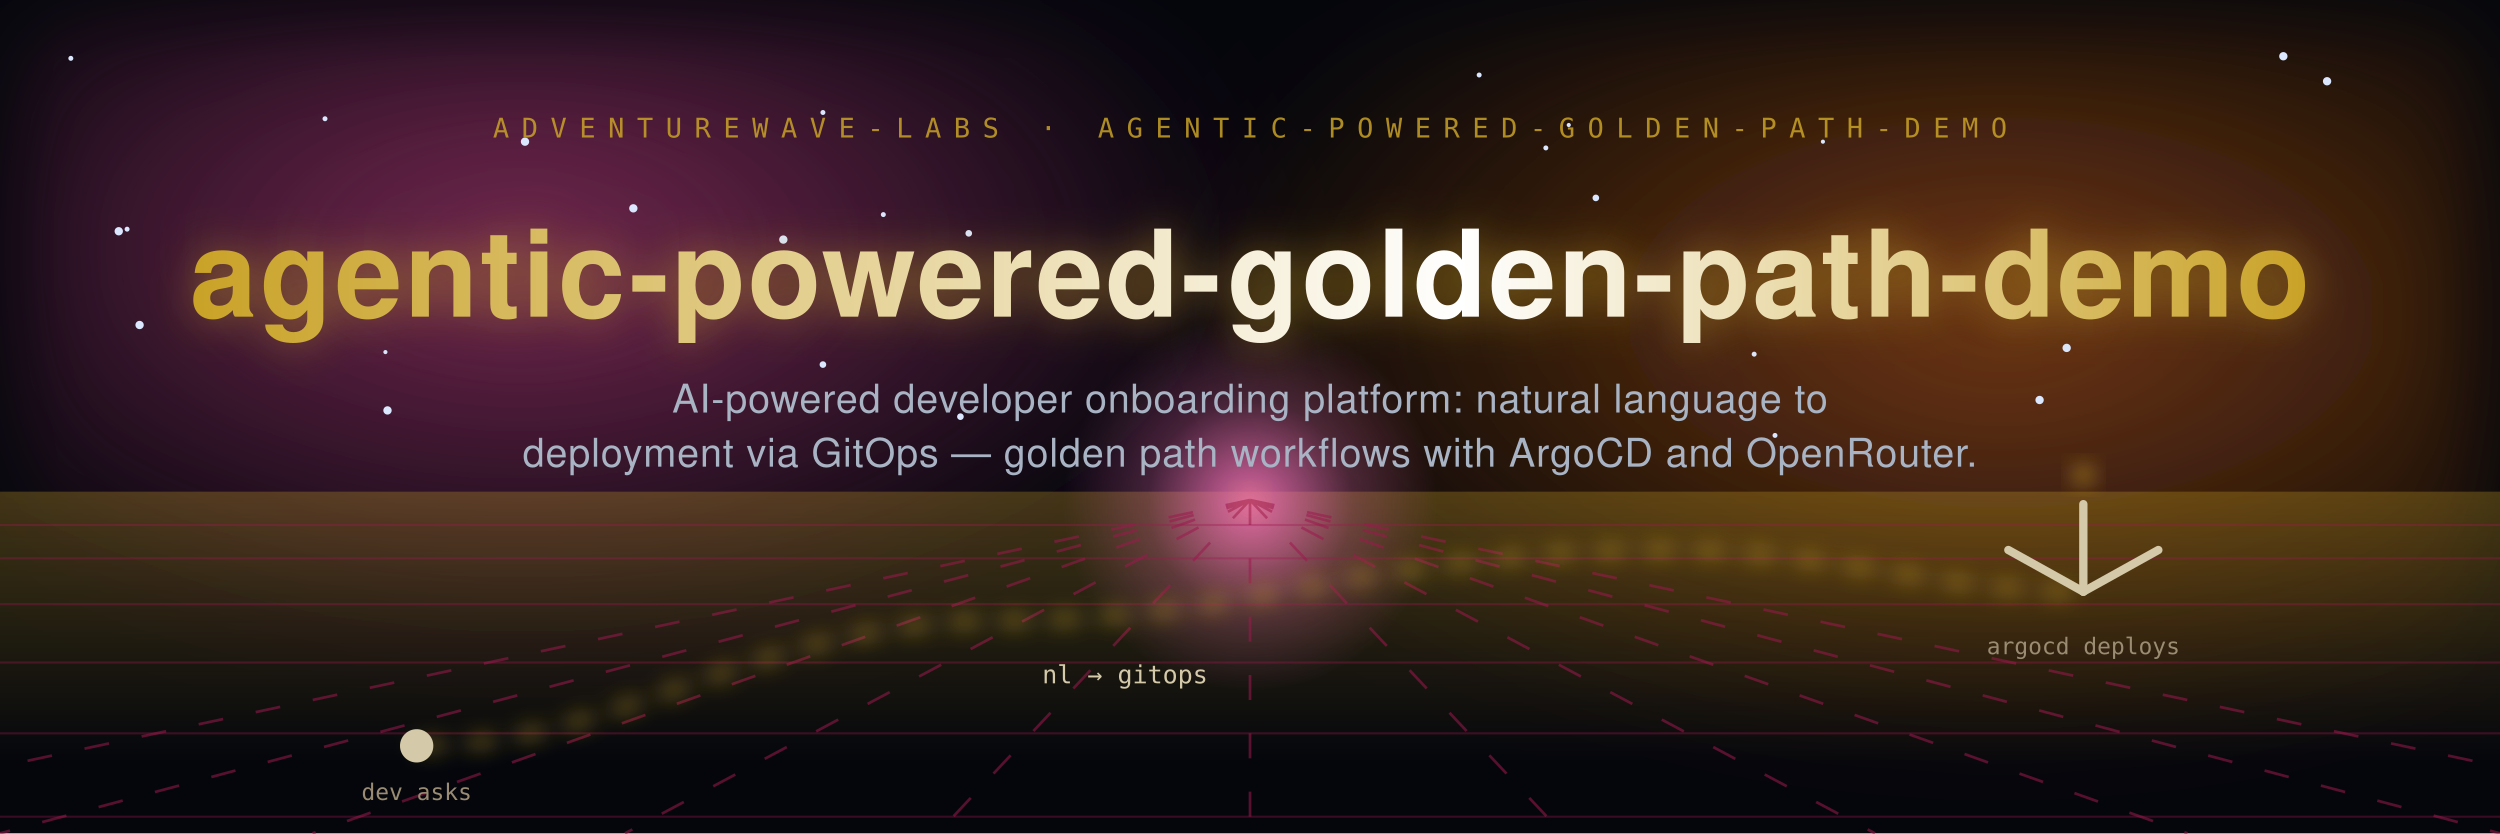
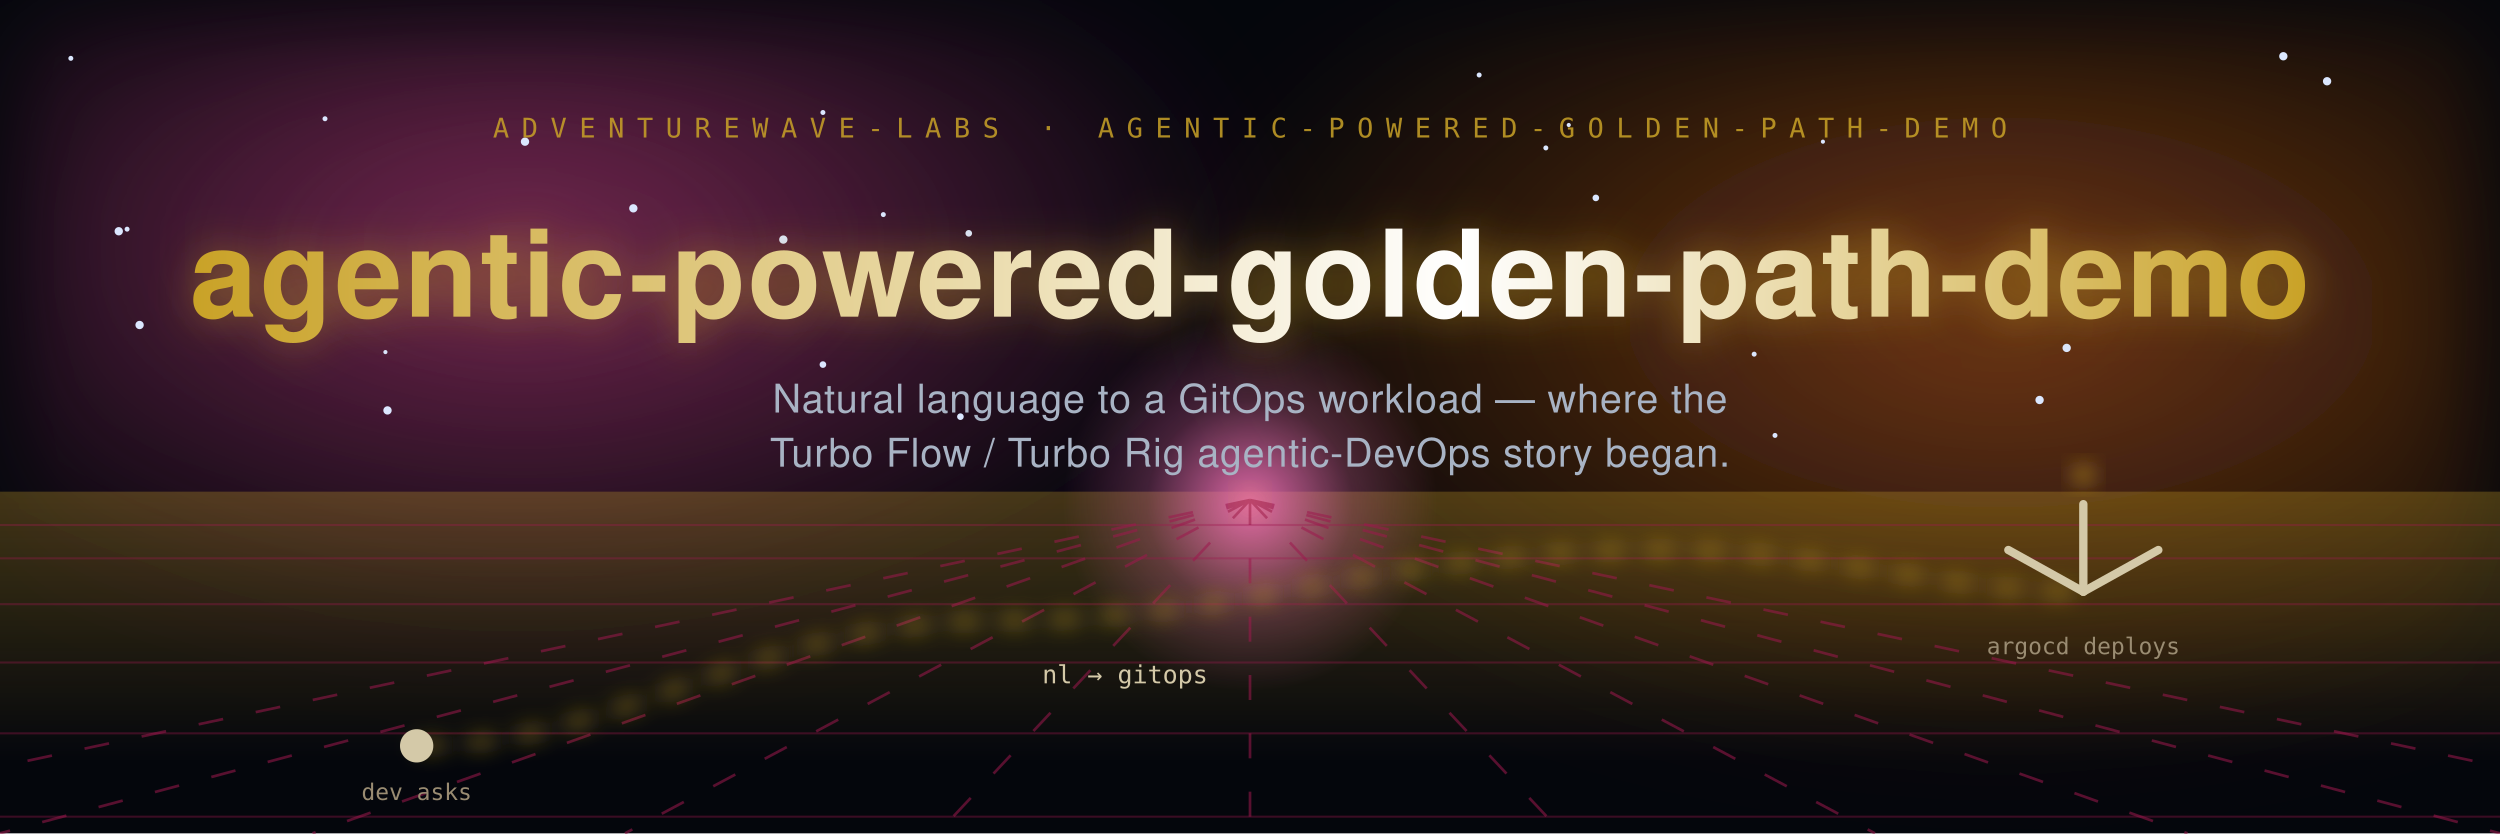
- <svg xmlns="http://www.w3.org/2000/svg" width="1200" height="400" viewBox="0 0 1200 400" role="img" aria-label="agentic-powered-golden-path-demo: AI-powered developer onboarding platform: natural language to">
+ <svg xmlns="http://www.w3.org/2000/svg" width="1200" height="400" viewBox="0 0 1200 400" role="img" aria-label="agentic-powered-golden-path-demo: natural language to a GitOps workload — where the Turbo Flow / Turbo Rig agentic-DevOps story began">
  <defs>
    <radialGradient id="aur1">
      <stop offset="0" stop-color="#ec4899" stop-opacity="0.50" />
      <stop offset="1" stop-color="#ec4899" stop-opacity="0" />
    </radialGradient>
    <radialGradient id="aur2">
      <stop offset="0" stop-color="#f97316" stop-opacity="0.45" />
      <stop offset="1" stop-color="#f97316" stop-opacity="0" />
    </radialGradient>
    <radialGradient id="orb">
      <stop offset="0" stop-color="#f472b6" stop-opacity="0.9" />
      <stop offset="0.55" stop-color="#f472b6" stop-opacity="0.25" />
      <stop offset="1" stop-color="#f472b6" stop-opacity="0" />
    </radialGradient>
    <linearGradient id="tgrad" x1="0" x2="1">
      <stop offset="0" stop-color="#c9a227" />
      <stop offset="0.6" stop-color="#ffffff" />
      <stop offset="1" stop-color="#c9a227" />
    </linearGradient>
    <linearGradient id="beam" x1="0" x2="1">
      <stop offset="0" stop-color="#ffffff" stop-opacity="0" />
      <stop offset="0.5" stop-color="#ffffff" stop-opacity="0.45" />
      <stop offset="1" stop-color="#ffffff" stop-opacity="0" />
    </linearGradient>
    <linearGradient id="hglow" x1="0" x2="0" y1="0" y2="1">
      <stop offset="0" stop-color="#c9a227" stop-opacity="0.30" />
      <stop offset="1" stop-color="#c9a227" stop-opacity="0" />
    </linearGradient>
    <filter id="soft" x="-80%" y="-80%" width="260%" height="260%">
      <feGaussianBlur stdDeviation="30" />
    </filter>
    <filter id="glow" x="-80%" y="-80%" width="260%" height="260%">
      <feGaussianBlur stdDeviation="5" />
    </filter>
    <filter id="glow2" x="-80%" y="-80%" width="260%" height="260%">
      <feGaussianBlur stdDeviation="10" />
    </filter>
  </defs>
  <rect width="1200" height="400" fill="#04060c" />
  <ellipse cx="250" cy="120" rx="360" ry="190" fill="url(#aur1)" filter="url(#soft)">
    <animateTransform attributeName="transform" type="translate" values="0 0; 70 24; -40 12; 0 0" dur="26s" repeatCount="indefinite" />
  </ellipse>
  <ellipse cx="960" cy="150" rx="400" ry="210" fill="url(#aur2)" filter="url(#soft)">
    <animateTransform attributeName="transform" type="translate" values="0 0; -60 18; 34 -12; 0 0" dur="32s" repeatCount="indefinite" />
  </ellipse>
  <g>
    <circle cx="186" cy="197" r="2" fill="#dbe7ff">
      <animate attributeName="opacity" values="0.08;0.85;0.08" dur="4.56s" begin="-3.79s" repeatCount="indefinite" />
    </circle>
    <circle cx="376" cy="115" r="2" fill="#dbe7ff">
      <animate attributeName="opacity" values="0.08;0.85;0.08" dur="3.69s" begin="-3.13s" repeatCount="indefinite" />
    </circle>
    <circle cx="1096" cy="27" r="2" fill="#dbe7ff">
      <animate attributeName="opacity" values="0.08;0.85;0.08" dur="2.92s" begin="-0.63s" repeatCount="indefinite" />
    </circle>
    <circle cx="156" cy="57" r="1.2" fill="#dbe7ff">
      <animate attributeName="opacity" values="0.08;0.85;0.08" dur="2.42s" begin="-3.76s" repeatCount="indefinite" />
    </circle>
    <circle cx="424" cy="103" r="1.2" fill="#dbe7ff">
      <animate attributeName="opacity" values="0.08;0.85;0.08" dur="4.14s" begin="-1.47s" repeatCount="indefinite" />
    </circle>
    <circle cx="852" cy="209" r="1.2" fill="#dbe7ff">
      <animate attributeName="opacity" values="0.08;0.85;0.08" dur="4.03s" begin="-2.02s" repeatCount="indefinite" />
    </circle>
    <circle cx="461" cy="200" r="1.6" fill="#dbe7ff">
      <animate attributeName="opacity" values="0.08;0.85;0.08" dur="2.81s" begin="-2.64s" repeatCount="indefinite" />
    </circle>
    <circle cx="710" cy="36" r="1.2" fill="#dbe7ff">
      <animate attributeName="opacity" values="0.08;0.85;0.08" dur="2.21s" begin="-0.84s" repeatCount="indefinite" />
    </circle>
    <circle cx="753" cy="60" r="1" fill="#dbe7ff">
      <animate attributeName="opacity" values="0.08;0.85;0.08" dur="4.13s" begin="-1.17s" repeatCount="indefinite" />
    </circle>
    <circle cx="252" cy="68" r="2" fill="#dbe7ff">
      <animate attributeName="opacity" values="0.08;0.85;0.08" dur="4.31s" begin="-1.42s" repeatCount="indefinite" />
    </circle>
    <circle cx="395" cy="175" r="1.6" fill="#dbe7ff">
      <animate attributeName="opacity" values="0.08;0.85;0.08" dur="4.03s" begin="-0.26s" repeatCount="indefinite" />
    </circle>
    <circle cx="1117" cy="39" r="2" fill="#dbe7ff">
      <animate attributeName="opacity" values="0.08;0.85;0.08" dur="4.36s" begin="-0.23s" repeatCount="indefinite" />
    </circle>
    <circle cx="742" cy="71" r="1.2" fill="#dbe7ff">
      <animate attributeName="opacity" values="0.08;0.85;0.08" dur="3.14s" begin="-0.50s" repeatCount="indefinite" />
    </circle>
    <circle cx="875" cy="68" r="1" fill="#dbe7ff">
      <animate attributeName="opacity" values="0.08;0.85;0.08" dur="2.25s" begin="-2.24s" repeatCount="indefinite" />
    </circle>
    <circle cx="185" cy="169" r="1" fill="#dbe7ff">
      <animate attributeName="opacity" values="0.08;0.85;0.08" dur="4.46s" begin="-1.94s" repeatCount="indefinite" />
    </circle>
    <circle cx="34" cy="28" r="1.2" fill="#dbe7ff">
      <animate attributeName="opacity" values="0.08;0.85;0.08" dur="2.47s" begin="-4.11s" repeatCount="indefinite" />
    </circle>
    <circle cx="766" cy="95" r="1.6" fill="#dbe7ff">
      <animate attributeName="opacity" values="0.08;0.85;0.08" dur="4.49s" begin="-1.40s" repeatCount="indefinite" />
    </circle>
    <circle cx="61" cy="110" r="1.2" fill="#dbe7ff">
      <animate attributeName="opacity" values="0.08;0.85;0.08" dur="3.87s" begin="-1.55s" repeatCount="indefinite" />
    </circle>
    <circle cx="67" cy="156" r="2" fill="#dbe7ff">
      <animate attributeName="opacity" values="0.08;0.85;0.08" dur="3.36s" begin="-1.65s" repeatCount="indefinite" />
    </circle>
    <circle cx="465" cy="112" r="1.6" fill="#dbe7ff">
      <animate attributeName="opacity" values="0.08;0.85;0.08" dur="3.66s" begin="-3.65s" repeatCount="indefinite" />
    </circle>
    <circle cx="979" cy="192" r="2" fill="#dbe7ff">
      <animate attributeName="opacity" values="0.08;0.85;0.08" dur="3.26s" begin="-1.48s" repeatCount="indefinite" />
    </circle>
    <circle cx="992" cy="167" r="2" fill="#dbe7ff">
      <animate attributeName="opacity" values="0.08;0.85;0.08" dur="3.17s" begin="-4.38s" repeatCount="indefinite" />
    </circle>
    <circle cx="842" cy="170" r="1.2" fill="#dbe7ff">
      <animate attributeName="opacity" values="0.08;0.85;0.08" dur="3.35s" begin="-1.89s" repeatCount="indefinite" />
    </circle>
    <circle cx="304" cy="100" r="2" fill="#dbe7ff">
      <animate attributeName="opacity" values="0.08;0.85;0.08" dur="4.01s" begin="-4.58s" repeatCount="indefinite" />
    </circle>
    <circle cx="395" cy="54" r="1.2" fill="#dbe7ff">
      <animate attributeName="opacity" values="0.08;0.85;0.08" dur="2.23s" begin="-2.25s" repeatCount="indefinite" />
    </circle>
    <circle cx="57" cy="111" r="2" fill="#dbe7ff">
      <animate attributeName="opacity" values="0.08;0.85;0.08" dur="2.53s" begin="-0.11s" repeatCount="indefinite" />
    </circle>
  </g>
  <rect x="0" y="236" width="1200" height="130" fill="url(#hglow)">
    <animate attributeName="opacity" values="0.45;0.9;0.45" dur="7s" repeatCount="indefinite" />
  </rect>
  <circle cx="600" cy="242" r="90" fill="url(#orb)">
    <animate attributeName="r" values="78;110;78" dur="6s" repeatCount="indefinite" />
  </circle>
  <path d="M600 240 L-150 400 M600 240 L0 400 M600 240 L150 400 M600 240 L300 400 M600 240 L450 400 M600 240 L600 400 M600 240 L750 400 M600 240 L900 400 M600 240 L1050 400 M600 240 L1200 400 M600 240 L1350 400" stroke="#9d174d" stroke-width="1.3" opacity="0.55" fill="none" stroke-dasharray="12 16">
    <animate attributeName="stroke-dashoffset" values="0;-56" dur="0.9s" repeatCount="indefinite" />
  </path>
  <path d="M0 252 H1200 M0 268 H1200 M0 290 H1200 M0 318 H1200 M0 352 H1200 M0 392 H1200" stroke="#9d174d" stroke-width="1" opacity="0.35" fill="none" />
  <circle cx="600" cy="241" r="4" fill="#c9a227" filter="url(#glow2)">
    <animate attributeName="opacity" values="0.6;1;0.6" dur="2.6s" repeatCount="indefinite" />
  </circle>
  <rect x="-260" y="-90" width="170" height="580" fill="url(#beam)" opacity="0.10" filter="url(#soft)" transform="rotate(14)">
    <animateTransform attributeName="transform" type="translate" additive="sum" values="-350 0;1750 0" dur="7s" repeatCount="indefinite" />
  </rect>
  <rect x="-260" y="-90" width="170" height="580" fill="url(#beam)" opacity="0.07" filter="url(#soft)" transform="rotate(14)">
    <animateTransform attributeName="transform" type="translate" additive="sum" values="-350 0;1750 0" dur="7s" begin="-3.4s" repeatCount="indefinite" />
  </rect>
  <text x="600" y="66" text-anchor="middle" font-family="ui-monospace,Menlo,Consolas,monospace" font-size="13" letter-spacing="6" fill="#c9a227" opacity="0.85">ADVENTUREWAVE-LABS · AGENTIC-POWERED-GOLDEN-PATH-DEMO</text>
  <text x="600" y="152" text-anchor="middle" font-family="-apple-system,Segoe UI,Helvetica,Arial,sans-serif" font-size="58" font-weight="800" letter-spacing="1" fill="#c9a227" opacity="0.55" filter="url(#glow2)">agentic-powered-golden-path-demo</text>
  <text x="600" y="152" text-anchor="middle" font-family="-apple-system,Segoe UI,Helvetica,Arial,sans-serif" font-size="58" font-weight="800" letter-spacing="1" fill="url(#tgrad)">agentic-powered-golden-path-demo</text>
-   <text x="600" y="198" text-anchor="middle" font-family="-apple-system,Segoe UI,Helvetica,Arial,sans-serif" font-size="19" letter-spacing="0.4" fill="#a8b3c4">AI-powered developer onboarding platform: natural language to</text>
-   <text x="600" y="224" text-anchor="middle" font-family="-apple-system,Segoe UI,Helvetica,Arial,sans-serif" font-size="19" letter-spacing="0.4" fill="#a8b3c4">deployment via GitOps — golden path workflows with ArgoCD and OpenRouter.</text>
+   <text x="600" y="198" text-anchor="middle" font-family="-apple-system,Segoe UI,Helvetica,Arial,sans-serif" font-size="19" letter-spacing="0.4" fill="#a8b3c4">Natural language to a GitOps workload — where the</text>
+   <text x="600" y="224" text-anchor="middle" font-family="-apple-system,Segoe UI,Helvetica,Arial,sans-serif" font-size="19" letter-spacing="0.4" fill="#a8b3c4">Turbo Flow / Turbo Rig agentic-DevOps story began.</text>
  <g transform="translate(600,308)">
    <path d="M-400 50 C-300 50 -240 -10 -120 -10 C0 -10 60 -44 200 -44 C280 -44 330 -24 400 -24" fill="none" stroke="#c9a227" stroke-width="3" stroke-dasharray="14 10" filter="url(#glow)">
      <animate attributeName="stroke-dashoffset" values="0;-48" dur="1.1s" repeatCount="indefinite" />
    </path>
    <circle cx="-400" cy="50" r="8" fill="#d4c9a8" />
    <text x="-400" y="76" font-family="ui-monospace,Menlo,Consolas,monospace" font-size="11" fill="#9a8c72" text-anchor="middle">dev asks</text>
    <g transform="translate(400,-24)">
      <g>
        <line x1="0" y1="0" x2="0" y2="-42" stroke="#d4c9a8" stroke-width="4" stroke-linecap="round" />
        <line x1="0" y1="0" x2="36" y2="-20" stroke="#d4c9a8" stroke-width="4" stroke-linecap="round" />
        <line x1="0" y1="0" x2="-36" y2="-20" stroke="#d4c9a8" stroke-width="4" stroke-linecap="round" />
        <animateTransform attributeName="transform" type="rotate" values="0;120;240;360" dur="2.4s" repeatCount="indefinite" />
      </g>
      <circle cy="-56" r="4" fill="#c9a227" filter="url(#glow)" />
      <text y="30" font-family="ui-monospace,Menlo,Consolas,monospace" font-size="11" fill="#9a8c72" text-anchor="middle">argocd deploys</text>
    </g>
    <text x="-60" y="20" font-family="ui-monospace,Menlo,Consolas,monospace" font-size="12" fill="#d4c9a8" text-anchor="middle">nl → gitops</text>
  </g>
</svg>
